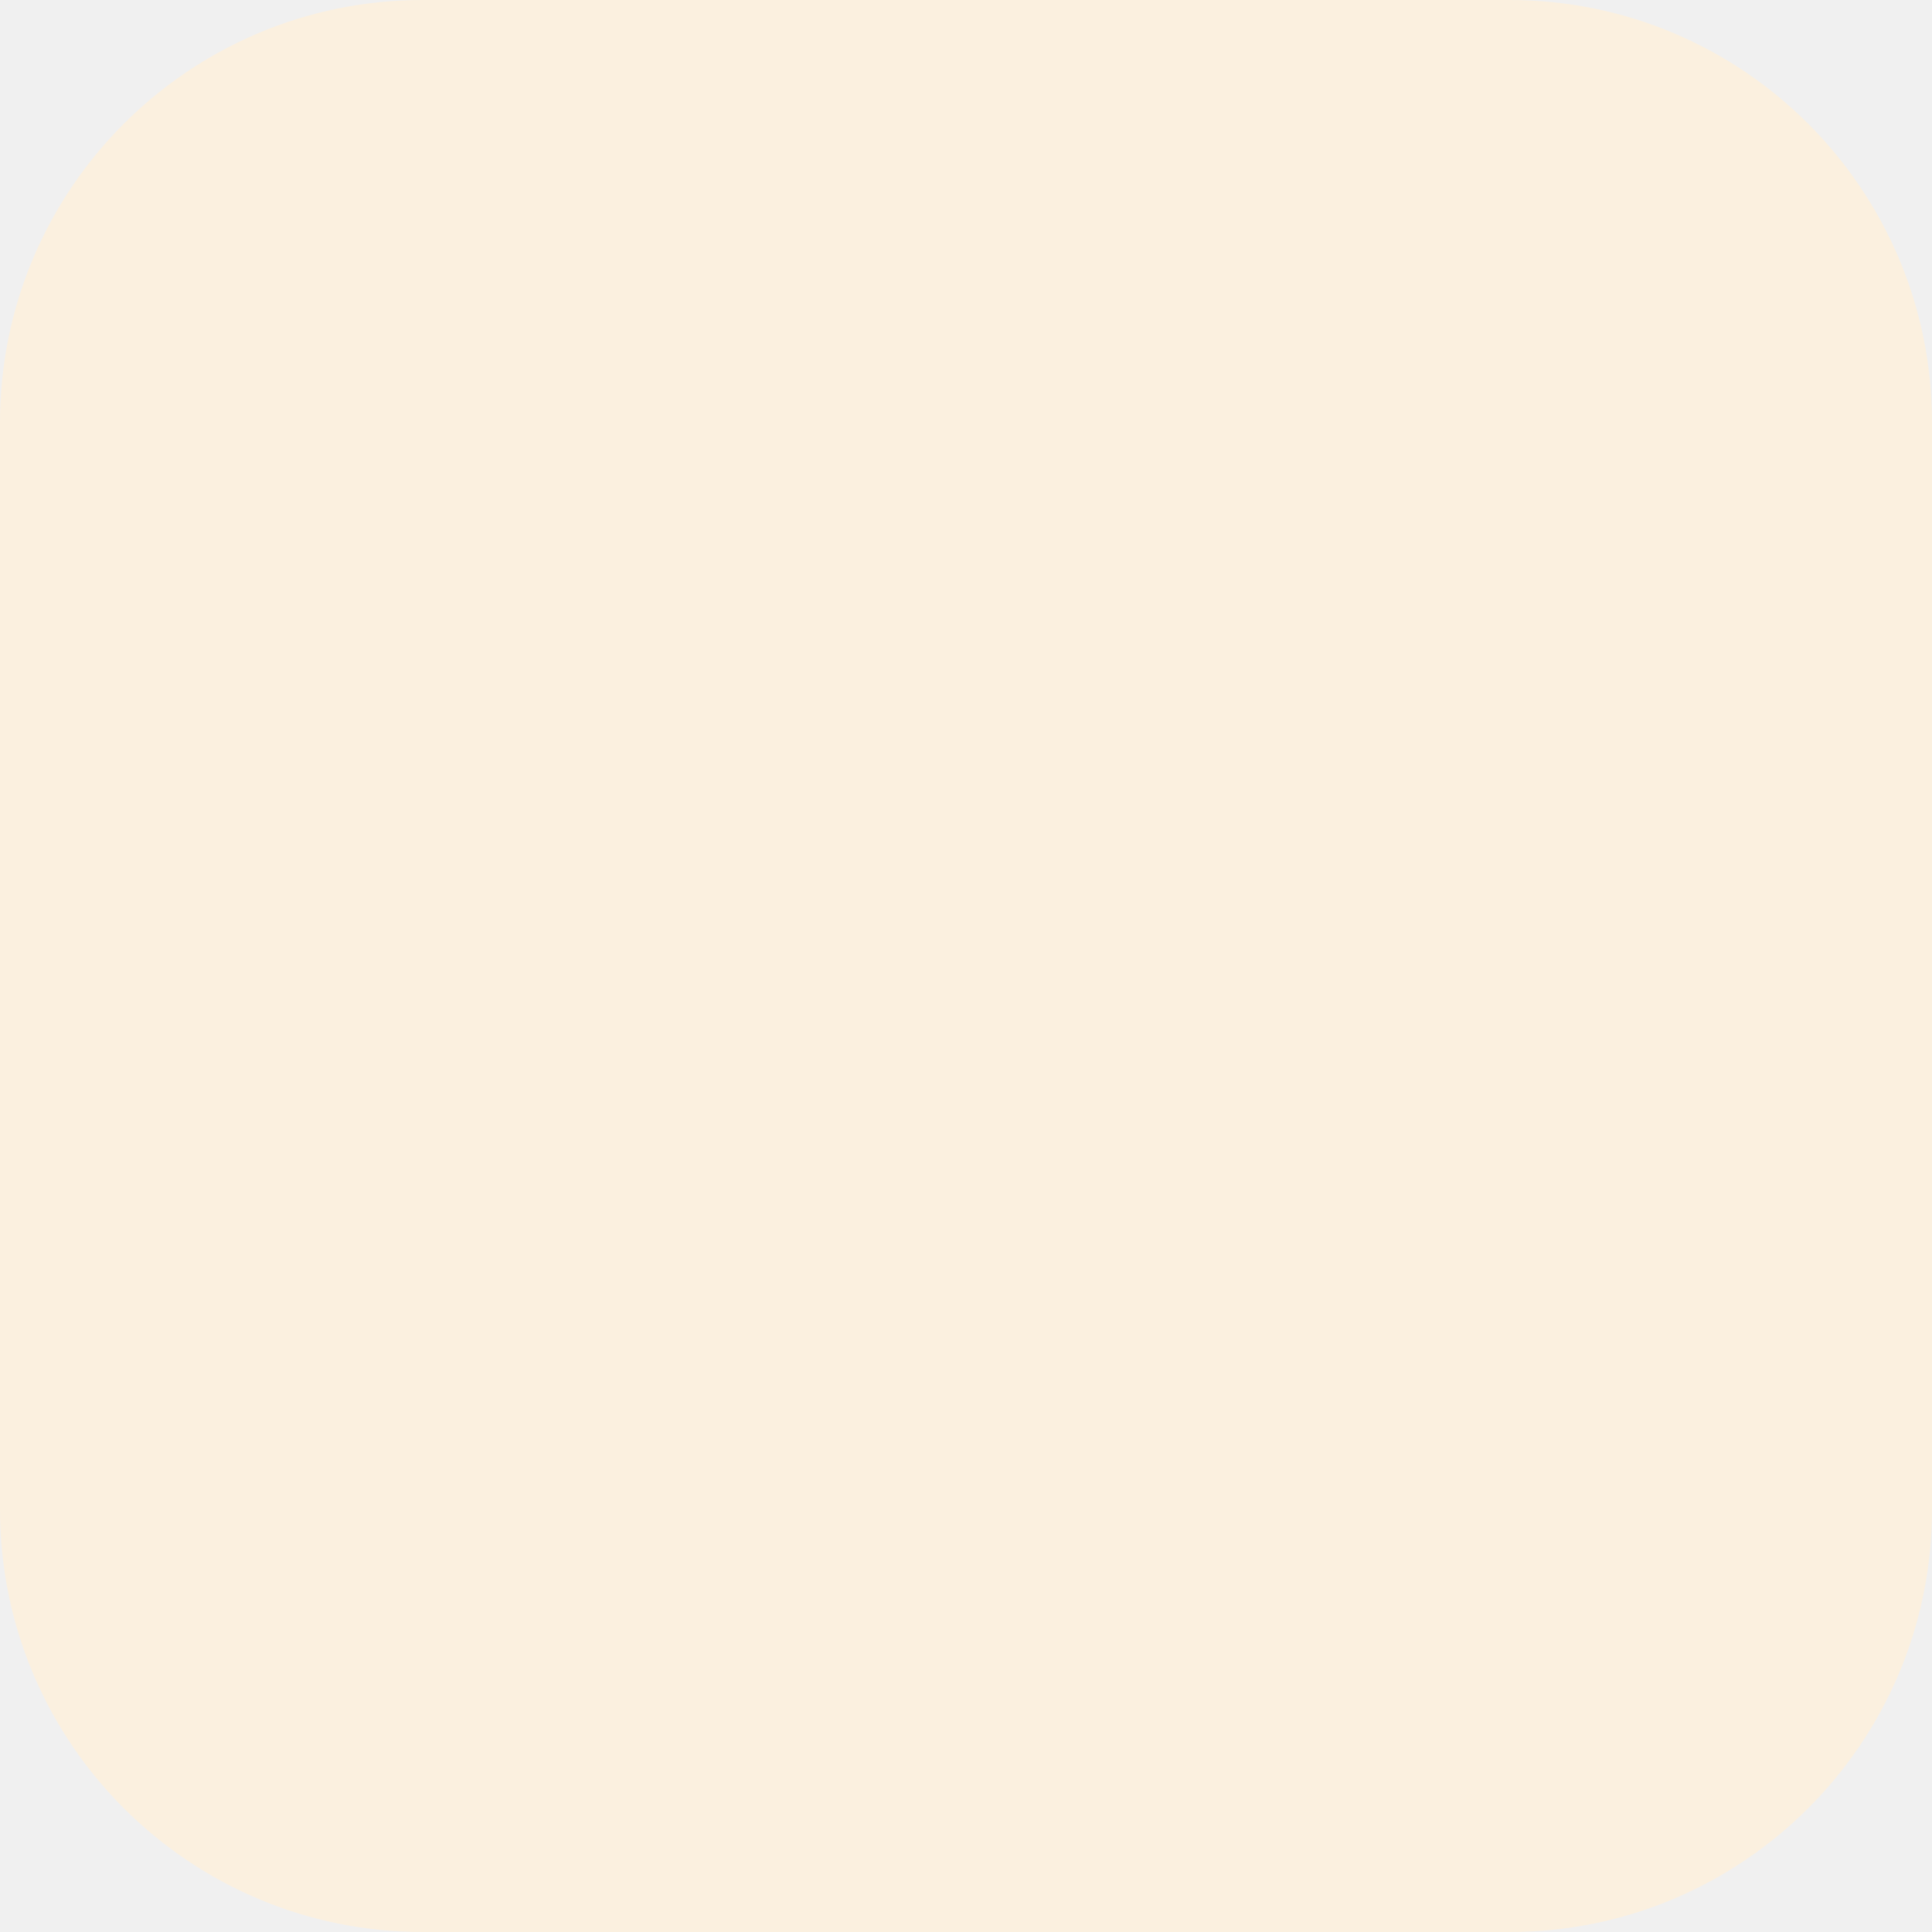
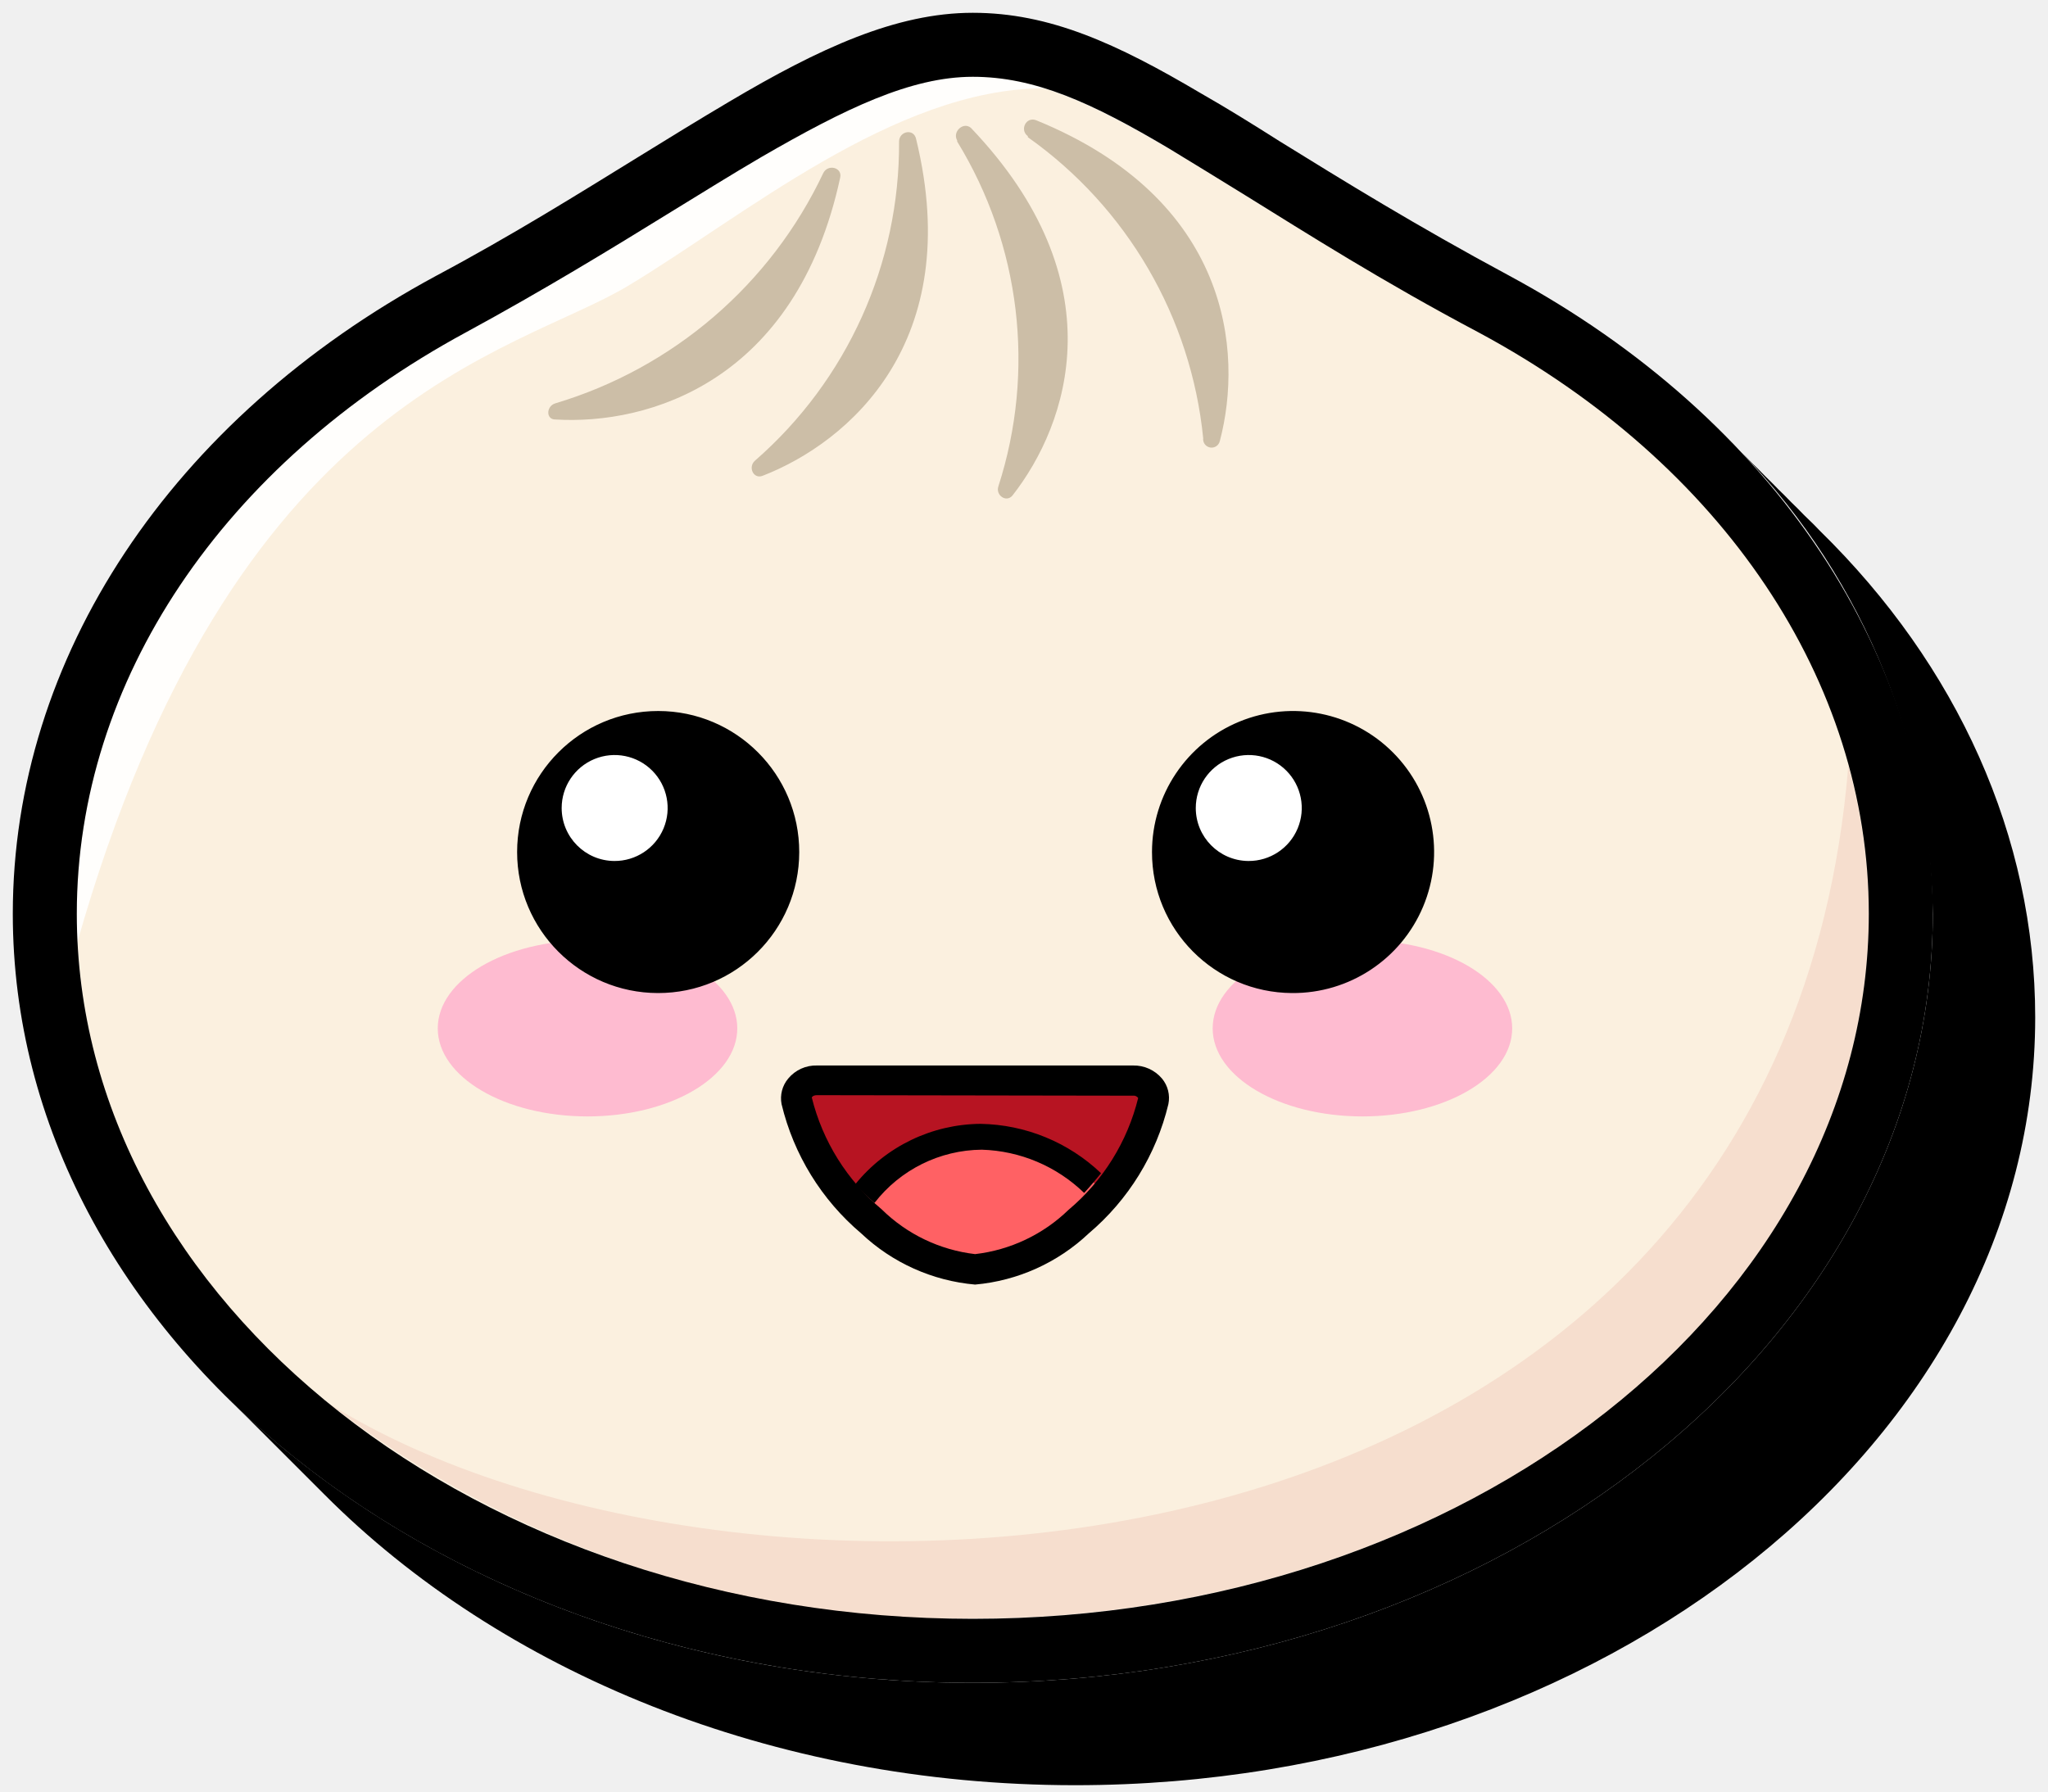
- <svg xmlns="http://www.w3.org/2000/svg" viewBox="0 0 64 64" role="img" aria-label="bun logo">
-   <rect x="0" y="0" width="64" height="64" rx="14" fill="#fbf0df" />
-   <g transform="translate(20 20) scale(1)" fill="#1a1a1a">M12 22.596c6.628 0 12-4.338 12-9.688 0-3.318-2.057-6.248-5.219-7.986-1.286-.715-2.297-1.357-3.139-1.89C14.058 2.025 13.08 1.404 12 1.404c-1.097 0-2.334.785-3.966 1.821a49.92 49.92 0 0 1-2.816 1.697C2.057 6.66 0 9.59 0 12.908c0 5.35 5.372 9.687 12 9.687v.001ZM10.599 4.715c.334-.759.503-1.58.498-2.409 0-.145.202-.187.23-.029.658 2.783-.902 4.162-2.057 4.624-.124.048-.199-.121-.103-.209a5.763 5.763 0 0 0 1.432-1.977Zm2.058-.102a5.82 5.82 0 0 0-.782-2.306v-.016c-.069-.123.086-.263.185-.172 1.962 2.111 1.307 4.067.556 5.051-.082.103-.23-.003-.189-.126a5.85 5.85 0 0 0 .23-2.431Zm1.776-.561a5.727 5.727 0 0 0-1.612-1.806v-.014c-.112-.085-.024-.274.114-.218 2.595 1.087 2.774 3.18 2.459 4.407a.116.116 0 0 1-.049.071.11.11 0 0 1-.153-.026.122.122 0 0 1-.022-.083 5.891 5.891 0 0 0-.737-2.331Zm-5.087.561c-.617.546-1.282.76-2.063 1-.117 0-.195-.078-.156-.181 1.752-.909 2.376-1.649 2.999-2.778 0 0 .155-.118.188.085 0 .304-.349 1.329-.968 1.874Zm4.945 11.237a2.957 2.957 0 0 1-.937 1.553c-.346.346-.8.565-1.286.62a2.178 2.178 0 0 1-1.327-.62 2.955 2.955 0 0 1-.925-1.553.244.244 0 0 1 .064-.198.234.234 0 0 1 .193-.069h3.965a.226.226 0 0 1 .19.07c.05.053.073.125.063.197Zm-5.458-2.176a1.862 1.862 0 0 1-2.384-.245 1.98 1.98 0 0 1-.233-2.447c.207-.319.503-.566.848-.713a1.84 1.84 0 0 1 1.092-.11c.366.075.703.261.967.531a1.98 1.98 0 0 1 .408 2.114 1.931 1.931 0 0 1-.698.869v.001Zm8.495.005a1.86 1.86 0 0 1-2.381-.253 1.964 1.964 0 0 1-.547-1.366c0-.384.11-.76.32-1.079.207-.319.503-.567.849-.713a1.844 1.844 0 0 1 1.093-.108c.367.076.704.262.968.534a1.98 1.98 0 0 1 .4 2.117 1.932 1.932 0 0 1-.702.868Z</g>
+ <svg xmlns="http://www.w3.org/2000/svg" id="Bun" viewBox="0 0 80 70">
+   <path id="Shadow" d="M71.09,20.74c-.16-.17-.33-.34-.5-.5s-.33-.34-.5-.5-.33-.34-.5-.5-.33-.34-.5-.5-.33-.34-.5-.5-.33-.34-.5-.5-.33-.34-.5-.5A26.46,26.46,0,0,1,75.5,35.7c0,16.57-16.82,30.05-37.5,30.05-11.58,0-21.94-4.23-28.83-10.86l.5.5.5.5.5.5.5.5.5.5.5.5.5.5C19.55,65.3,30.14,69.75,42,69.75c20.68,0,37.5-13.48,37.5-30C79.5,32.69,76.46,26,71.09,20.74Z" />
+   <g id="Body">
+     <path id="Background" d="M73,35.7c0,15.21-15.67,27.54-35,27.54S3,50.91,3,35.7C3,26.27,9,17.94,18.22,13S33.18,3,38,3s8.94,4.13,19.78,10C67,17.94,73,26.27,73,35.7Z" style="fill:#fbf0df" />
+     <path id="Bottom_Shadow" data-name="Bottom Shadow" d="M73,35.7a21.67,21.67,0,0,0-.8-5.78c-2.73,33.3-43.35,34.9-59.32,24.94A40,40,0,0,0,38,63.24C57.3,63.24,73,50.89,73,35.7Z" style="fill:#f6dece" />
+     <path id="Light_Shine" data-name="Light Shine" d="M24.53,11.17C29,8.49,34.94,3.46,40.78,3.45A9.29,9.29,0,0,0,38,3c-2.42,0-5,1.25-8.25,3.13-1.13.66-2.3,1.39-3.54,2.15-2.33,1.44-5,3.07-8,4.7C8.69,18.13,3,26.62,3,35.7c0,.4,0,.8,0,1.19C9.06,15.48,20.07,13.85,24.53,11.17Z" style="fill:#fffefc" />
+     <path id="Top" d="M35.12,5.53A16.41,16.41,0,0,1,29.49,18c-.28.25-.06.73.3.59,3.37-1.31,7.92-5.23,6-13.14C35.71,5,35.12,5.12,35.12,5.53Zm2.27,0A16.24,16.24,0,0,1,39,19c-.12.35.31.65.55.36C41.74,16.56,43.65,11,37.93,5,37.64,4.74,37.19,5.14,37.39,5.49Zm2.76-.17A16.42,16.42,0,0,1,47,17.12a.33.33,0,0,0,.65.11c.92-3.49.4-9.44-7.17-12.53C40.08,4.54,39.82,5.08,40.15,5.32ZM21.69,15.76a16.94,16.94,0,0,0,10.47-9c.18-.36.75-.22.66.18-1.73,8-7.52,9.67-11.12,9.45C21.32,16.4,21.33,15.87,21.69,15.76Z" style="fill:#ccbea7;fill-rule:evenodd" />
+     <path id="Outline" d="M38,65.75C17.32,65.75.5,52.27.5,35.7c0-10,6.18-19.33,16.53-24.92,3-1.6,5.57-3.21,7.86-4.62,1.26-.78,2.45-1.51,3.6-2.19C32,1.89,35,.5,38,.5s5.62,1.2,8.9,3.14c1,.57,2,1.19,3.07,1.87,2.49,1.54,5.3,3.28,9,5.27C69.32,16.37,75.5,25.69,75.5,35.7,75.5,52.27,58.68,65.75,38,65.75ZM38,3c-2.42,0-5,1.25-8.25,3.13-1.13.66-2.3,1.39-3.54,2.15-2.33,1.44-5,3.07-8,4.7C8.69,18.13,3,26.62,3,35.7,3,50.89,18.7,63.25,38,63.25S73,50.89,73,35.7C73,26.62,67.31,18.13,57.78,13,54,11,51.05,9.12,48.66,7.64c-1.09-.67-2.09-1.29-3-1.84C42.63,4,40.42,3,38,3Z" />
+   </g>
+   <g id="Mouth">
+     <g id="Background-2" data-name="Background">
+       <path d="M45.05,43a8.93,8.93,0,0,1-2.92,4.71,6.81,6.81,0,0,1-4,1.88A6.84,6.84,0,0,1,34,47.71,8.93,8.93,0,0,1,31.12,43a.72.72,0,0,1,.8-.81H44.26A.72.72,0,0,1,45.05,43Z" style="fill:#b71422" />
+     </g>
+     <g id="Tongue">
+       <path id="Background-3" data-name="Background" d="M34,47.79a6.91,6.91,0,0,0,4.12,1.9,6.91,6.91,0,0,0,4.11-1.9,10.63,10.63,0,0,0,1-1.07,6.83,6.83,0,0,0-4.9-2.31,6.15,6.15,0,0,0-5,2.78C33.56,47.4,33.76,47.6,34,47.79Z" style="fill:#ff6164" />
+       <path id="Outline-2" data-name="Outline" d="M34.16,47a5.36,5.36,0,0,1,4.19-2.08,6,6,0,0,1,4,1.69c.23-.25.45-.51.66-.77a7,7,0,0,0-4.71-1.93,6.36,6.36,0,0,0-4.89,2.36A9.53,9.53,0,0,0,34.16,47Z" />
+     </g>
+     <path id="Outline-3" data-name="Outline" d="M38.09,50.19a7.42,7.42,0,0,1-4.45-2,9.52,9.52,0,0,1-3.11-5.05,1.2,1.2,0,0,1,.26-1,1.41,1.41,0,0,1,1.13-.51H44.26a1.44,1.44,0,0,1,1.13.51,1.19,1.19,0,0,1,.25,1h0a9.52,9.52,0,0,1-3.11,5.05A7.42,7.42,0,0,1,38.09,50.19Zm-6.17-7.4c-.16,0-.2.07-.21.09a8.29,8.29,0,0,0,2.73,4.37A6.23,6.23,0,0,0,38.09,49a6.28,6.28,0,0,0,3.65-1.73,8.3,8.3,0,0,0,2.72-4.37.21.21,0,0,0-.2-.09Z" />
+   </g>
+   <g id="Face">
+     <ellipse id="Right_Blush" data-name="Right Blush" cx="53.22" cy="40.18" rx="5.85" ry="3.44" style="fill:#febbd0" />
+     <ellipse id="Left_Bluch" data-name="Left Bluch" cx="22.95" cy="40.18" rx="5.85" ry="3.44" style="fill:#febbd0" />
+     <path id="Eyes" d="M25.7,38.8a5.51,5.51,0,1,0-5.5-5.51A5.51,5.51,0,0,0,25.7,38.8Zm24.77,0A5.51,5.51,0,1,0,45,33.29,5.5,5.5,0,0,0,50.47,38.8Z" style="fill-rule:evenodd" />
+     <path id="Iris" d="M24,33.64a2.07,2.07,0,1,0-2.06-2.07A2.07,2.07,0,0,0,24,33.64Zm24.77,0a2.07,2.07,0,1,0-2.06-2.07A2.07,2.07,0,0,0,48.75,33.64Z" style="fill:#fff;fill-rule:evenodd" />
+   </g>
</svg>
